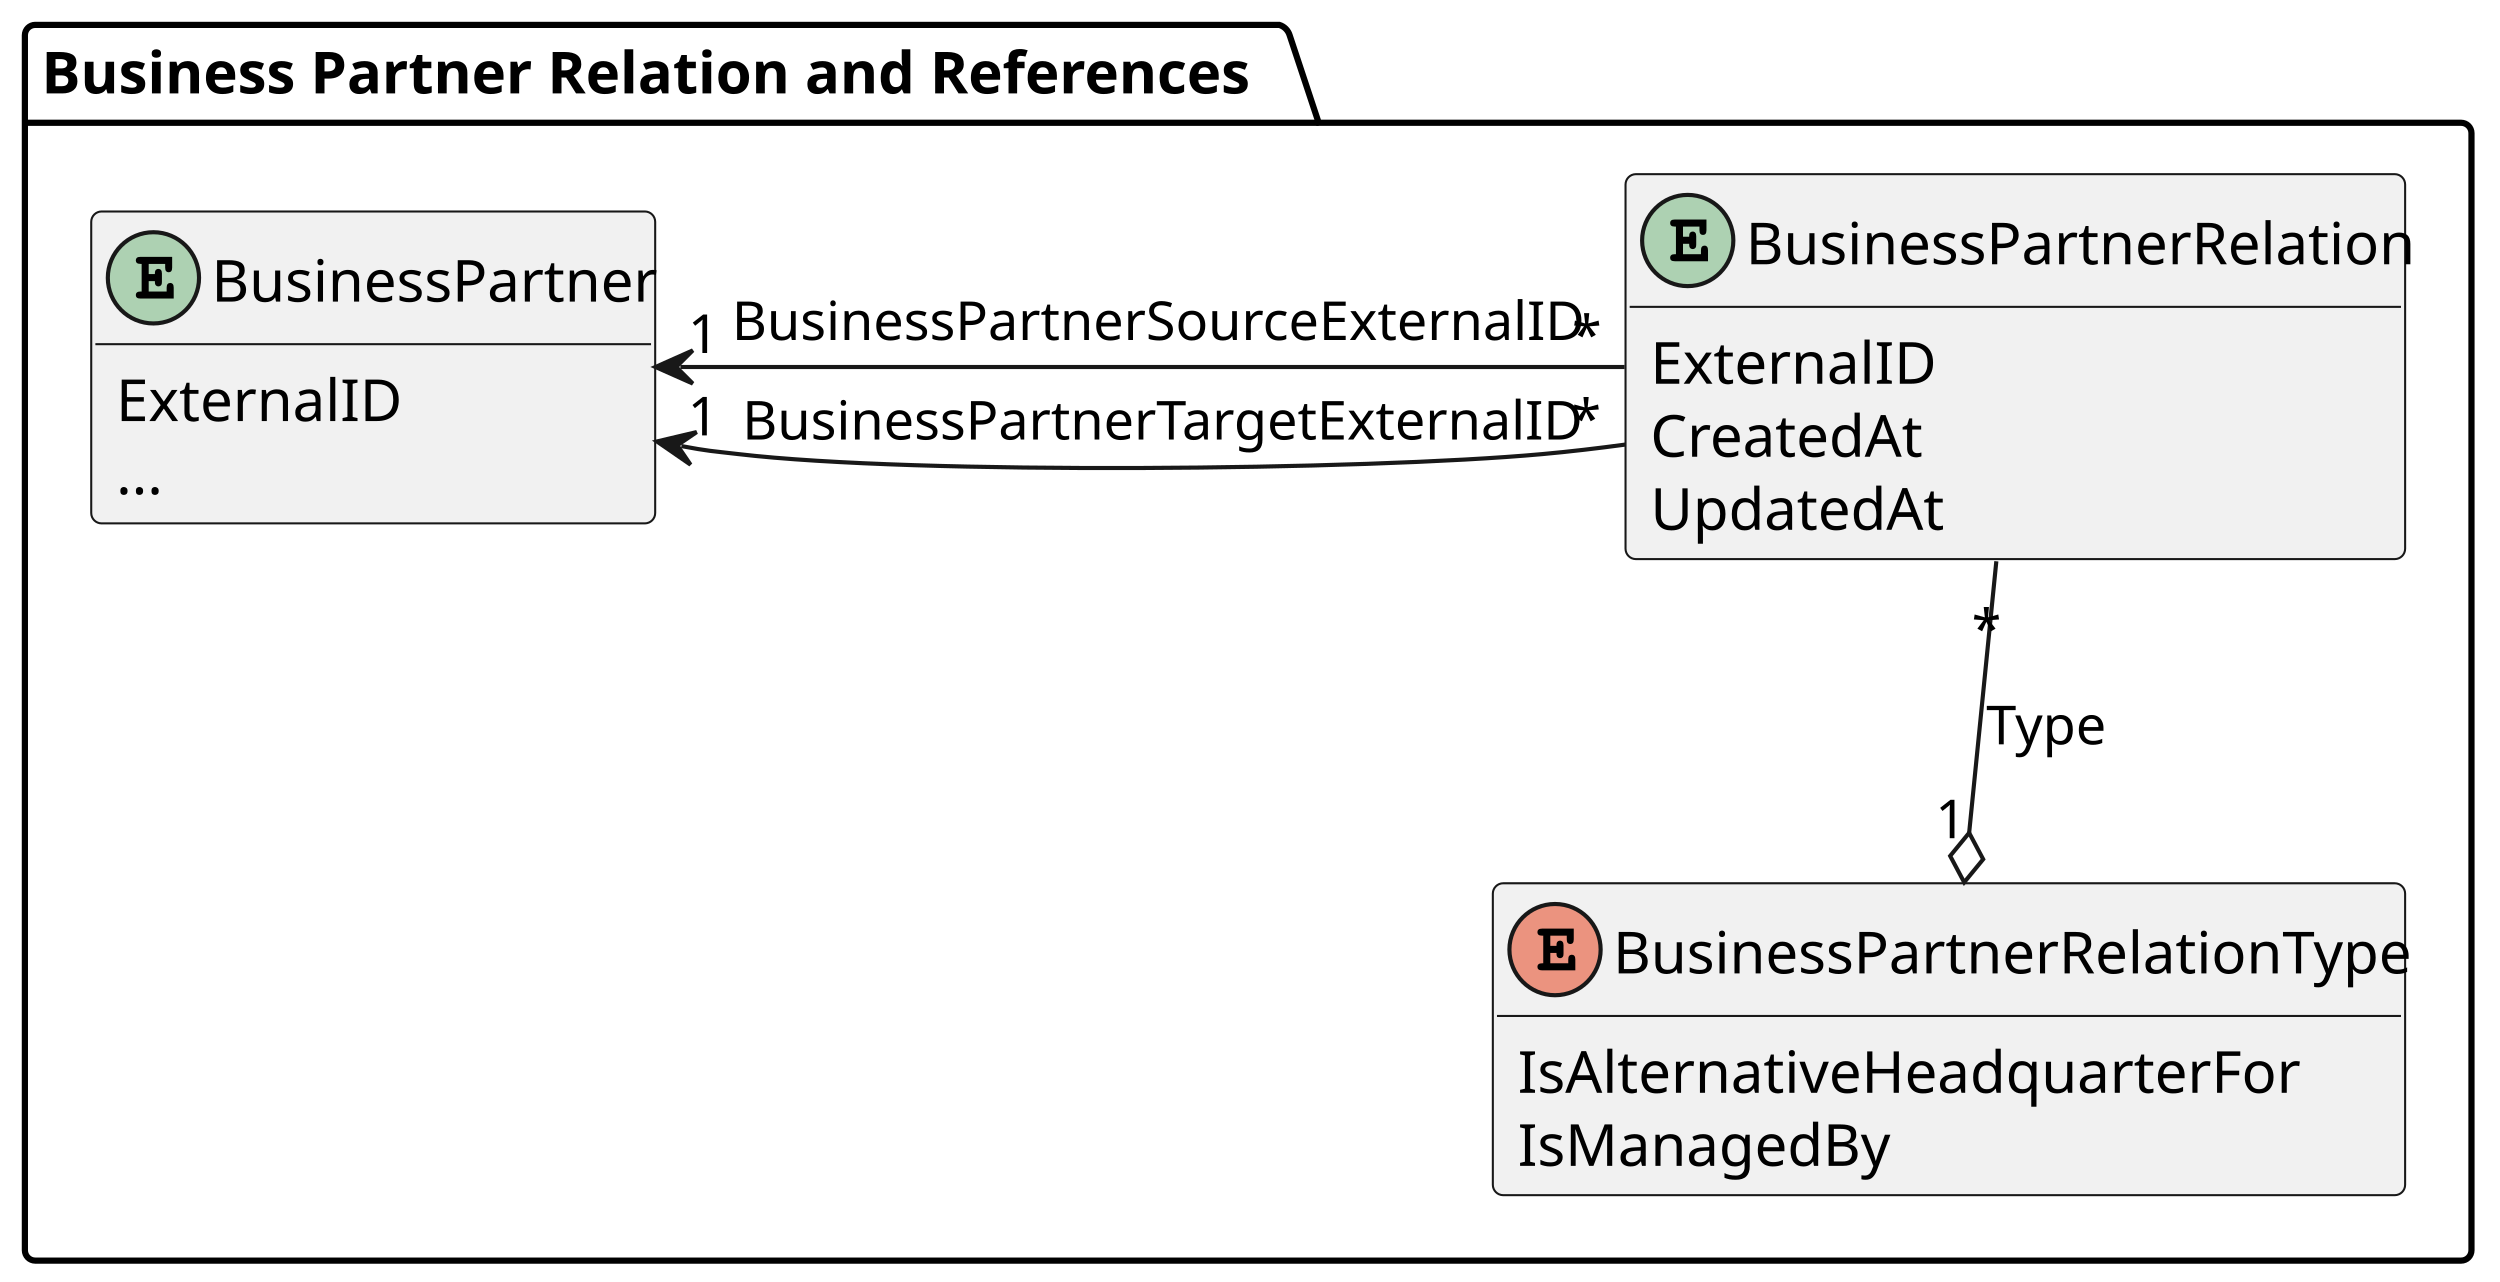
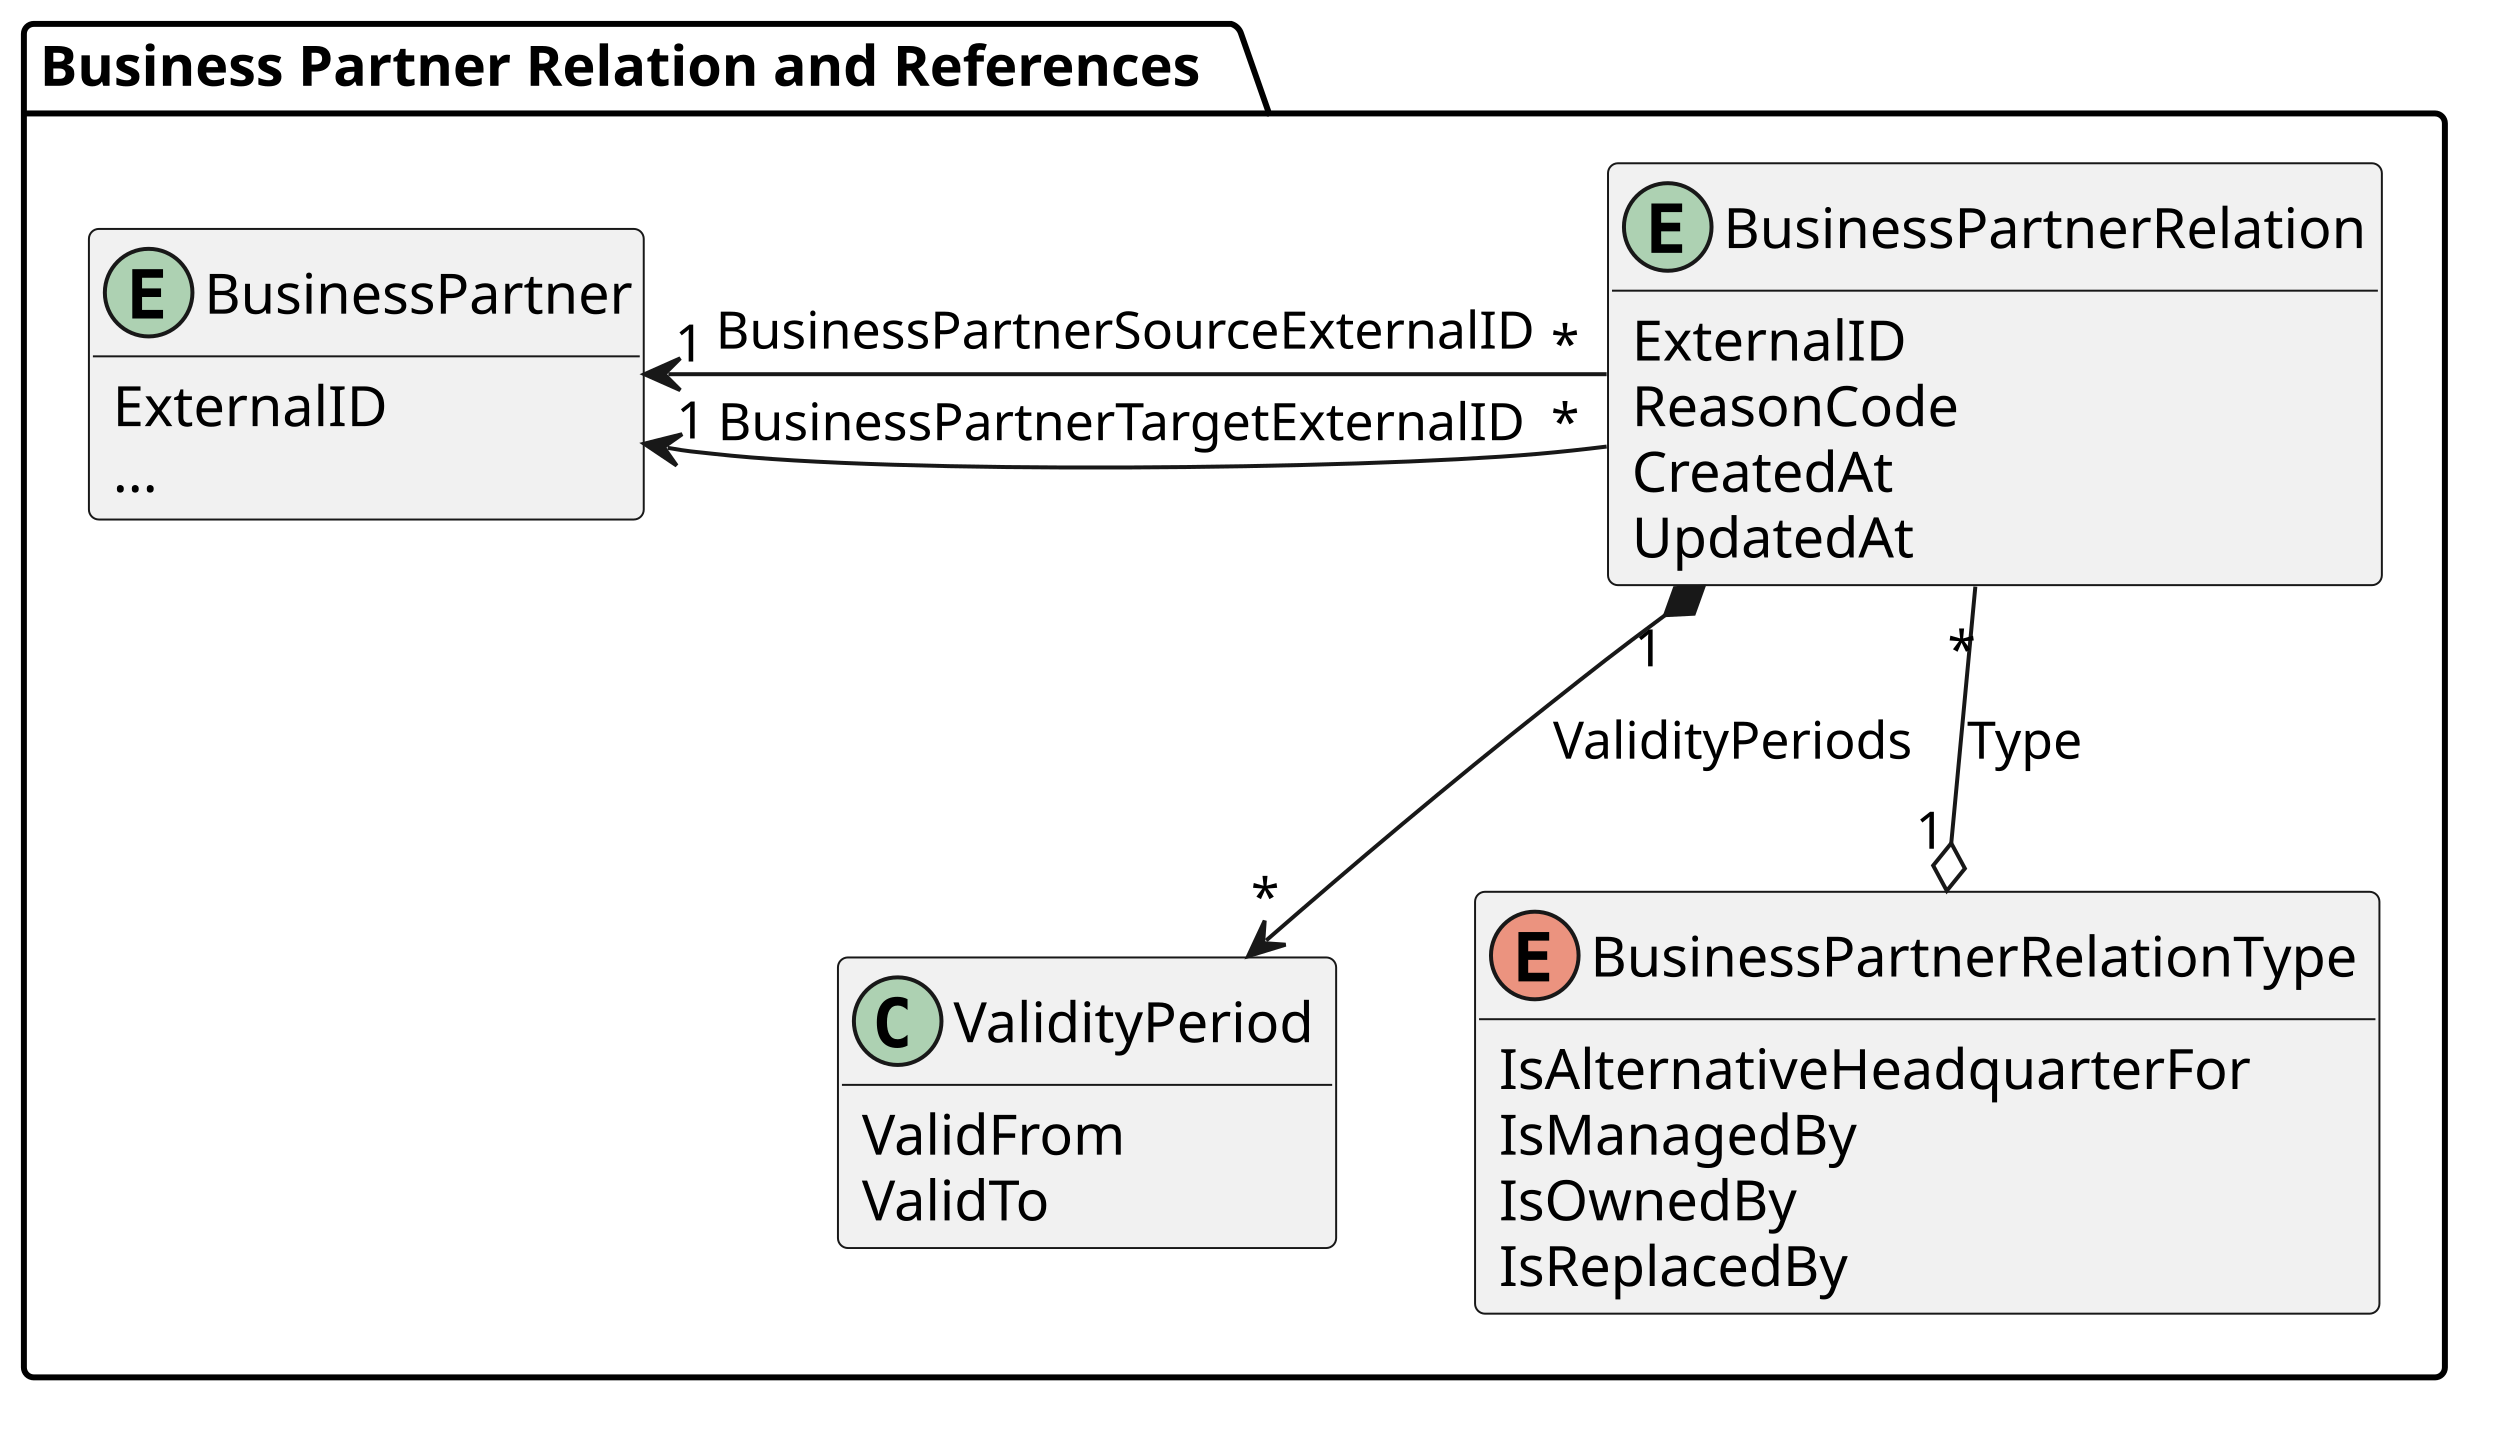
- <svg xmlns="http://www.w3.org/2000/svg" contentStyleType="text/css" height="161.979px" preserveAspectRatio="none" style="width:314px;height:161px;background:#FFFFFF;" version="1.1" viewBox="0 0 314 161" width="314.062px" zoomAndPan="magnify">
+ <svg xmlns="http://www.w3.org/2000/svg" contentStyleType="text/css" data-diagram-type="CLASS" height="187.5px" preserveAspectRatio="none" style="width:327px;height:187px;background:#FFFFFF;" version="1.1" viewBox="0 0 327 187" width="327.604px" zoomAndPan="magnify">
  <defs />
  <g>
-     <g id="cluster_Business Partner Relation and References">
-       <path d="M4.427,3.125 L160.677,3.125 A1.953,1.953 0 0 1 161.979,4.427 L165.625,15.421 L309.115,15.421 A1.302,1.302 0 0 1 310.417,16.724 L310.417,157.031 A1.302,1.302 0 0 1 309.115,158.333 L4.427,158.333 A1.302,1.302 0 0 1 3.125,157.031 L3.125,4.427 A1.302,1.302 0 0 1 4.427,3.125 " fill="none" style="stroke:#000000;stroke-width:0.781;" />
-       <line style="stroke:#000000;stroke-width:0.781;" x1="3.125" x2="165.625" y1="15.421" y2="15.421" />
-       <text fill="#000000" font-family="sans-serif" font-size="7.292" font-weight="bold" lengthAdjust="spacing" textLength="155.729" x="5.208" y="11.736">Business Partner Relation and References</text>
+     <g class="cluster" data-qualified-name="Business Partner Relation and References" data-source-line="4" id="ent0002">
+       <path d="M4.427,3.125 L161.039,3.125 A1.953,1.953 0 0 1 162.341,4.427 L165.987,14.838 L318.49,14.838 A1.302,1.302 0 0 1 319.792,16.14 L319.792,178.859 A1.302,1.302 0 0 1 318.49,180.161 L4.427,180.161 A1.302,1.302 0 0 1 3.125,178.859 L3.125,4.427 A1.302,1.302 0 0 1 4.427,3.125" fill="none" style="stroke:#000000;stroke-width:0.781;" />
+       <line style="stroke:#000000;stroke-width:0.781;" x1="3.125" x2="165.987" y1="14.838" y2="14.838" />
+       <text fill="#000000" font-family="sans-serif" font-size="7.292" font-weight="700" lengthAdjust="spacing" textLength="156.091" x="5.208" y="11.216">Business Partner Relation and References</text>
    </g>
-     <g id="elem_BusinessPartner">
-       <rect codeLine="5" fill="#F1F1F1" height="39.176" id="BusinessPartner" rx="1.302" ry="1.302" style="stroke:#181818;stroke-width:0.26;" width="70.833" x="11.458" y="26.562" />
-       <ellipse cx="19.271" cy="34.896" fill="#ADD1B2" rx="5.729" ry="5.729" style="stroke:#181818;stroke-width:0.521;" />
-       <path d="M18.677,35.311 L18.677,36.613 L20.931,36.613 L20.931,36.133 Q20.931,35.815 21.053,35.677 Q21.183,35.539 21.379,35.539 Q21.574,35.539 21.696,35.677 Q21.818,35.815 21.818,36.133 L21.818,37.5 L17.651,37.5 Q17.326,37.5 17.188,37.378 Q17.057,37.256 17.057,37.052 Q17.057,36.857 17.196,36.735 Q17.334,36.613 17.651,36.613 L17.79,36.613 L17.79,33.146 L17.651,33.146 Q17.326,33.146 17.188,33.024 Q17.057,32.902 17.057,32.699 Q17.057,32.503 17.188,32.381 Q17.326,32.259 17.651,32.259 L21.623,32.259 L21.623,33.61 Q21.623,33.927 21.501,34.066 Q21.387,34.196 21.183,34.196 Q20.988,34.196 20.866,34.066 Q20.744,33.927 20.744,33.61 L20.744,33.146 L18.677,33.146 L18.677,34.424 L19.45,34.424 Q19.45,34.082 19.515,33.984 Q19.653,33.773 19.898,33.773 Q20.093,33.773 20.215,33.911 Q20.337,34.041 20.337,34.359 L20.337,35.384 Q20.337,35.669 20.272,35.767 Q20.134,35.97 19.898,35.97 Q19.653,35.97 19.515,35.758 Q19.45,35.661 19.45,35.311 L18.677,35.311 Z " fill="#000000" />
-       <text fill="#000000" font-family="sans-serif" font-size="7.292" lengthAdjust="spacing" textLength="54.167" x="26.562" y="37.879">BusinessPartner</text>
-       <line style="stroke:#181818;stroke-width:0.26;" x1="11.979" x2="81.771" y1="43.229" y2="43.229" />
-       <text fill="#000000" font-family="sans-serif" font-size="7.292" lengthAdjust="spacing" textLength="33.333" x="14.583" y="52.882">ExternalID</text>
-       <text fill="#000000" font-family="sans-serif" font-size="7.292" lengthAdjust="spacing" textLength="6.25" x="14.583" y="62.053">...</text>
+     <g class="entity" data-qualified-name="Business Partner Relation and References.BusinessPartner" data-source-line="5" id="ent0003">
+       <rect fill="#F1F1F1" height="38.009" rx="1.302" ry="1.302" style="stroke:#181818;stroke-width:0.26;" width="72.572" x="11.63" y="29.943" />
+       <ellipse cx="19.443" cy="38.276" fill="#ADD1B2" rx="5.729" ry="5.729" style="stroke:#181818;stroke-width:0.521;" />
+       <path d="M21.325,41.661 L17.304,41.661 L17.304,35.207 L21.325,35.207 L21.325,36.331 L18.58,36.331 L18.58,37.723 L21.066,37.723 L21.066,38.847 L18.58,38.847 L18.58,40.537 L21.325,40.537 Z " fill="#000000" />
+       <text fill="#000000" font-family="sans-serif" font-size="7.292" lengthAdjust="spacing" textLength="55.905" x="26.734" y="41.032">BusinessPartner</text>
+       <line style="stroke:#181818;stroke-width:0.26;" x1="12.151" x2="83.681" y1="46.609" y2="46.609" />
+       <text fill="#000000" font-family="sans-serif" font-size="7.292" lengthAdjust="spacing" textLength="36.419" x="14.755" y="55.742">ExternalID</text>
+       <text fill="#000000" font-family="sans-serif" font-size="7.292" lengthAdjust="spacing" textLength="6.921" x="14.755" y="64.33">...</text>
    </g>
-     <g id="elem_BusinessPartnerRelation">
-       <rect codeLine="10" fill="#F1F1F1" height="48.348" id="BusinessPartnerRelation" rx="1.302" ry="1.302" style="stroke:#181818;stroke-width:0.26;" width="97.917" x="204.167" y="21.875" />
-       <ellipse cx="211.979" cy="30.208" fill="#ADD1B2" rx="5.729" ry="5.729" style="stroke:#181818;stroke-width:0.521;" />
-       <path d="M211.385,30.623 L211.385,31.925 L213.639,31.925 L213.639,31.445 Q213.639,31.128 213.761,30.99 Q213.892,30.851 214.087,30.851 Q214.282,30.851 214.404,30.99 Q214.526,31.128 214.526,31.445 L214.526,32.812 L210.36,32.812 Q210.034,32.812 209.896,32.69 Q209.766,32.568 209.766,32.365 Q209.766,32.17 209.904,32.047 Q210.042,31.925 210.36,31.925 L210.498,31.925 L210.498,28.459 L210.36,28.459 Q210.034,28.459 209.896,28.337 Q209.766,28.215 209.766,28.011 Q209.766,27.816 209.896,27.694 Q210.034,27.572 210.36,27.572 L214.331,27.572 L214.331,28.922 Q214.331,29.24 214.209,29.378 Q214.095,29.509 213.892,29.509 Q213.696,29.509 213.574,29.378 Q213.452,29.24 213.452,28.922 L213.452,28.459 L211.385,28.459 L211.385,29.736 L212.158,29.736 Q212.158,29.395 212.223,29.297 Q212.362,29.085 212.606,29.085 Q212.801,29.085 212.923,29.224 Q213.045,29.354 213.045,29.671 L213.045,30.697 Q213.045,30.981 212.98,31.079 Q212.842,31.283 212.606,31.283 Q212.362,31.283 212.223,31.071 Q212.158,30.973 212.158,30.623 L211.385,30.623 Z " fill="#000000" />
-       <text fill="#000000" font-family="sans-serif" font-size="7.292" lengthAdjust="spacing" textLength="81.25" x="219.271" y="33.192">BusinessPartnerRelation</text>
-       <line style="stroke:#181818;stroke-width:0.26;" x1="204.688" x2="301.562" y1="38.542" y2="38.542" />
-       <text fill="#000000" font-family="sans-serif" font-size="7.292" lengthAdjust="spacing" textLength="33.333" x="207.292" y="48.194">ExternalID</text>
-       <text fill="#000000" font-family="sans-serif" font-size="7.292" lengthAdjust="spacing" textLength="33.333" x="207.292" y="57.366">CreatedAt</text>
-       <text fill="#000000" font-family="sans-serif" font-size="7.292" lengthAdjust="spacing" textLength="34.375" x="207.292" y="66.537">UpdatedAt</text>
+     <g class="entity" data-qualified-name="Business Partner Relation and References.BusinessPartnerRelation" data-source-line="10" id="ent0004">
+       <rect fill="#F1F1F1" height="55.184" rx="1.302" ry="1.302" style="stroke:#181818;stroke-width:0.26;" width="101.219" x="210.328" y="21.354" />
+       <ellipse cx="218.141" cy="29.688" fill="#ADD1B2" rx="5.729" ry="5.729" style="stroke:#181818;stroke-width:0.521;" />
+       <path d="M220.023,33.073 L216.002,33.073 L216.002,26.618 L220.023,26.618 L220.023,27.742 L217.278,27.742 L217.278,29.134 L219.764,29.134 L219.764,30.258 L217.278,30.258 L217.278,31.949 L220.023,31.949 Z " fill="#000000" />
+       <text fill="#000000" font-family="sans-serif" font-size="7.292" lengthAdjust="spacing" textLength="84.552" x="225.432" y="32.443">BusinessPartnerRelation</text>
+       <line style="stroke:#181818;stroke-width:0.26;" x1="210.849" x2="311.026" y1="38.021" y2="38.021" />
+       <text fill="#000000" font-family="sans-serif" font-size="7.292" lengthAdjust="spacing" textLength="36.419" x="213.453" y="47.154">ExternalID</text>
+       <text fill="#000000" font-family="sans-serif" font-size="7.292" lengthAdjust="spacing" textLength="43.597" x="213.453" y="55.741">ReasonCode</text>
+       <text fill="#000000" font-family="sans-serif" font-size="7.292" lengthAdjust="spacing" textLength="35.255" x="213.453" y="64.329">CreatedAt</text>
+       <text fill="#000000" font-family="sans-serif" font-size="7.292" lengthAdjust="spacing" textLength="37.395" x="213.453" y="72.917">UpdatedAt</text>
    </g>
-     <g id="elem_BusinessPartnerRelationType">
-       <rect codeLine="39" fill="#F1F1F1" height="39.176" id="BusinessPartnerRelationType" rx="1.302" ry="1.302" style="stroke:#181818;stroke-width:0.26;" width="114.583" x="187.5" y="110.938" />
-       <ellipse cx="195.312" cy="119.271" fill="#EB937F" rx="5.729" ry="5.729" style="stroke:#181818;stroke-width:0.521;" />
-       <path d="M194.718,119.686 L194.718,120.988 L196.973,120.988 L196.973,120.508 Q196.973,120.19 197.095,120.052 Q197.225,119.914 197.42,119.914 Q197.616,119.914 197.738,120.052 Q197.86,120.19 197.86,120.508 L197.86,121.875 L193.693,121.875 Q193.368,121.875 193.229,121.753 Q193.099,121.631 193.099,121.427 Q193.099,121.232 193.237,121.11 Q193.376,120.988 193.693,120.988 L193.831,120.988 L193.831,117.521 L193.693,117.521 Q193.368,117.521 193.229,117.399 Q193.099,117.277 193.099,117.074 Q193.099,116.878 193.229,116.756 Q193.368,116.634 193.693,116.634 L197.664,116.634 L197.664,117.985 Q197.664,118.302 197.542,118.441 Q197.428,118.571 197.225,118.571 Q197.03,118.571 196.908,118.441 Q196.786,118.302 196.786,117.985 L196.786,117.521 L194.718,117.521 L194.718,118.799 L195.492,118.799 Q195.492,118.457 195.557,118.359 Q195.695,118.148 195.939,118.148 Q196.134,118.148 196.256,118.286 Q196.379,118.416 196.379,118.734 L196.379,119.759 Q196.379,120.044 196.314,120.142 Q196.175,120.345 195.939,120.345 Q195.695,120.345 195.557,120.133 Q195.492,120.036 195.492,119.686 L194.718,119.686 Z " fill="#000000" />
-       <text fill="#000000" font-family="sans-serif" font-size="7.292" lengthAdjust="spacing" textLength="97.917" x="202.604" y="122.254">BusinessPartnerRelationType</text>
-       <line style="stroke:#181818;stroke-width:0.26;" x1="188.021" x2="301.562" y1="127.604" y2="127.604" />
-       <text fill="#000000" font-family="sans-serif" font-size="7.292" lengthAdjust="spacing" textLength="92.708" x="190.625" y="137.257">IsAlternativeHeadquarterFor</text>
-       <text fill="#000000" font-family="sans-serif" font-size="7.292" lengthAdjust="spacing" textLength="44.271" x="190.625" y="146.428">IsManagedBy</text>
+     <g class="entity" data-qualified-name="Business Partner Relation and References.ValidityPeriod" data-source-line="17" id="ent0005">
+       <rect fill="#F1F1F1" height="38.009" rx="1.302" ry="1.302" style="stroke:#181818;stroke-width:0.26;" width="65.163" x="109.604" y="125.234" />
+       <ellipse cx="117.417" cy="133.568" fill="#ADD1B2" rx="5.729" ry="5.729" style="stroke:#181818;stroke-width:0.521;" />
+       <path d="M118.705,136.767 Q118.402,136.923 118.069,137.001 Q117.736,137.078 117.369,137.078 Q116.063,137.078 115.376,136.218 Q114.688,135.358 114.688,133.732 Q114.688,132.102 115.376,131.242 Q116.063,130.382 117.369,130.382 Q117.736,130.382 118.074,130.459 Q118.411,130.537 118.705,130.693 L118.705,132.111 Q118.376,131.808 118.067,131.668 Q117.758,131.527 117.429,131.527 Q116.729,131.527 116.372,132.083 Q116.016,132.638 116.016,133.732 Q116.016,134.822 116.372,135.377 Q116.729,135.933 117.429,135.933 Q117.758,135.933 118.067,135.792 Q118.376,135.652 118.705,135.349 Z " fill="#000000" />
+       <text fill="#000000" font-family="sans-serif" font-size="7.292" lengthAdjust="spacing" textLength="48.496" x="124.708" y="136.323">ValidityPeriod</text>
+       <line style="stroke:#181818;stroke-width:0.26;" x1="110.125" x2="174.246" y1="141.901" y2="141.901" />
+       <text fill="#000000" font-family="sans-serif" font-size="7.292" lengthAdjust="spacing" textLength="35.778" x="112.729" y="151.034">ValidFrom</text>
+       <text fill="#000000" font-family="sans-serif" font-size="7.292" lengthAdjust="spacing" textLength="26.689" x="112.729" y="159.622">ValidTo</text>
    </g>
-     <g id="link_BusinessPartner_BusinessPartnerRelation">
-       <path codeLine="46" d="M85.453,46.094 C119.031,46.094 166.609,46.094 204.057,46.094 " fill="none" id="BusinessPartner-backto-BusinessPartnerRelation" style="stroke:#181818;stroke-width:0.521;" />
-       <polygon fill="#181818" points="82.328,46.094,87.016,48.177,84.932,46.094,87.016,44.01,82.328,46.094" style="stroke:#181818;stroke-width:0.521;" />
-       <text fill="#000000" font-family="sans-serif" font-size="6.771" lengthAdjust="spacing" textLength="102.604" x="91.927" y="42.706">BusinessPartnerSourceExternalID</text>
-       <text fill="#000000" font-family="sans-serif" font-size="6.771" lengthAdjust="spacing" textLength="3.646" x="86.405" y="44.337">1</text>
-       <text fill="#000000" font-family="sans-serif" font-size="6.771" lengthAdjust="spacing" textLength="2.604" x="197.439" y="44.468">*</text>
+     <g class="entity" data-qualified-name="Business Partner Relation and References.BusinessPartnerRelationType" data-source-line="22" id="ent0006">
+       <rect fill="#F1F1F1" height="55.184" rx="1.302" ry="1.302" style="stroke:#181818;stroke-width:0.26;" width="118.291" x="192.938" y="116.646" />
+       <ellipse cx="200.75" cy="124.979" fill="#EB937F" rx="5.729" ry="5.729" style="stroke:#181818;stroke-width:0.521;" />
+       <path d="M202.632,128.365 L198.612,128.365 L198.612,121.91 L202.632,121.91 L202.632,123.034 L199.887,123.034 L199.887,124.426 L202.373,124.426 L202.373,125.55 L199.887,125.55 L199.887,127.24 L202.632,127.24 Z " fill="#000000" />
+       <text fill="#000000" font-family="sans-serif" font-size="7.292" lengthAdjust="spacing" textLength="101.624" x="208.042" y="127.735">BusinessPartnerRelationType</text>
+       <line style="stroke:#181818;stroke-width:0.26;" x1="193.458" x2="310.707" y1="133.312" y2="133.312" />
+       <text fill="#000000" font-family="sans-serif" font-size="7.292" lengthAdjust="spacing" textLength="99.26" x="196.062" y="142.445">IsAlternativeHeadquarterFor</text>
+       <text fill="#000000" font-family="sans-serif" font-size="7.292" lengthAdjust="spacing" textLength="45.879" x="196.062" y="151.033">IsManagedBy</text>
+       <text fill="#000000" font-family="sans-serif" font-size="7.292" lengthAdjust="spacing" textLength="38.281" x="196.062" y="159.621">IsOwnedBy</text>
+       <text fill="#000000" font-family="sans-serif" font-size="7.292" lengthAdjust="spacing" textLength="45.605" x="196.062" y="168.208">IsReplacedBy</text>
    </g>
-     <g id="link_BusinessPartner_BusinessPartnerRelation">
-       <path codeLine="47" d="M85.581,56.027 C89.008,56.672 89.375,56.641 92.708,57.031 C115.01,59.656 171.391,59.073 193.75,57.031 C197.141,56.724 200.63,56.312 204.135,55.839 " fill="none" id="BusinessPartner-backto-BusinessPartnerRelation-1" style="stroke:#181818;stroke-width:0.521;" />
-       <polygon fill="#181818" points="82.51,55.448,86.731,58.363,85.07,55.93,87.503,54.269,82.51,55.448" style="stroke:#181818;stroke-width:0.521;" />
-       <text fill="#000000" font-family="sans-serif" font-size="6.771" lengthAdjust="spacing" textLength="100" x="93.229" y="55.206">BusinessPartnerTargetExternalID</text>
-       <text fill="#000000" font-family="sans-serif" font-size="6.771" lengthAdjust="spacing" textLength="3.646" x="86.373" y="54.682">1</text>
-       <text fill="#000000" font-family="sans-serif" font-size="6.771" lengthAdjust="spacing" textLength="2.604" x="197.367" y="55.007">*</text>
+     <g class="link" data-entity-1="ent0003" data-entity-2="ent0004" data-link-type="dependency" data-source-line="29" id="lnk8">
+       <path codeLine="29" d="M87.417,48.948 C122.057,48.948 171.385,48.948 210.146,48.948" fill="none" id="BusinessPartner-backto-BusinessPartnerRelation" style="stroke:#181818;stroke-width:0.521;" />
+       <polygon fill="#181818" points="84.292,48.948,88.979,51.031,86.896,48.948,88.979,46.865,84.292,48.948" style="stroke:#181818;stroke-width:0.521;" />
+       <text fill="#000000" font-family="sans-serif" font-size="6.771" lengthAdjust="spacing" textLength="107.748" x="93.62" y="45.598">BusinessPartnerSourceExternalID</text>
+       <text fill="#000000" font-family="sans-serif" font-size="6.771" lengthAdjust="spacing" textLength="4.281" x="88.264" y="47.287">1</text>
+       <text fill="#000000" font-family="sans-serif" font-size="6.771" lengthAdjust="spacing" textLength="3.263" x="202.854" y="47.377">*</text>
    </g>
-     <g id="link_BusinessPartnerRelation_BusinessPartnerRelationType">
-       <path codeLine="48" d="M250.74,70.495 C249.458,83.287 248.522,92.614 247.325,104.604 " fill="none" id="BusinessPartnerRelation-to-BusinessPartnerRelationType" style="stroke:#181818;stroke-width:0.521;" />
-       <polygon fill="none" points="246.703,110.823,249.087,107.921,247.325,104.604,244.941,107.506,246.703,110.823" style="stroke:#181818;stroke-width:0.521;" />
-       <text fill="#000000" font-family="sans-serif" font-size="6.771" lengthAdjust="spacing" textLength="14.583" x="249.479" y="93.487">Type</text>
-       <text fill="#000000" font-family="sans-serif" font-size="6.771" lengthAdjust="spacing" textLength="2.604" x="247.64" y="81.381">*</text>
-       <text fill="#000000" font-family="sans-serif" font-size="6.771" lengthAdjust="spacing" textLength="3.646" x="243.073" y="105.283">1</text>
+     <g class="link" data-entity-1="ent0003" data-entity-2="ent0004" data-link-type="dependency" data-source-line="30" id="lnk10">
+       <path codeLine="30" d="M87.328,58.575 C90.396,59.111 90.385,59.026 93.359,59.365 C117.167,62.057 177.302,61.427 201.172,59.365 C204.109,59.109 207.12,58.786 210.151,58.411" fill="none" id="BusinessPartner-backto-BusinessPartnerRelation-1" style="stroke:#181818;stroke-width:0.521;" />
+       <polygon fill="#181818" points="84.25,58.036,88.509,60.896,86.815,58.485,89.226,56.792,84.25,58.036" style="stroke:#181818;stroke-width:0.521;" />
+       <text fill="#000000" font-family="sans-serif" font-size="6.771" lengthAdjust="spacing" textLength="107.047" x="93.88" y="57.577">BusinessPartnerTargetExternalID</text>
+       <text fill="#000000" font-family="sans-serif" font-size="6.771" lengthAdjust="spacing" textLength="4.281" x="88.458" y="57.346">1</text>
+       <text fill="#000000" font-family="sans-serif" font-size="6.771" lengthAdjust="spacing" textLength="3.263" x="202.86" y="57.594">*</text>
+     </g>
+     <g class="link" data-entity-1="ent0004" data-entity-2="ent0006" data-link-type="aggregation" data-source-line="31" id="lnk11">
+       <path codeLine="31" d="M258.375,76.729 C257.203,89.234 256.396,97.798 255.224,110.293" fill="none" id="BusinessPartnerRelation-to-BusinessPartnerRelationType" style="stroke:#181818;stroke-width:0.521;" />
+       <polygon fill="none" points="254.641,116.516,257.007,113.599,255.224,110.293,252.858,113.21,254.641,116.516" style="stroke:#181818;stroke-width:0.521;" />
+       <text fill="#000000" font-family="sans-serif" font-size="6.771" lengthAdjust="spacing" textLength="15.853" x="257.297" y="99.234">Type</text>
+       <text fill="#000000" font-family="sans-serif" font-size="6.771" lengthAdjust="spacing" textLength="3.263" x="254.73" y="87.346">*</text>
+       <text fill="#000000" font-family="sans-serif" font-size="6.771" lengthAdjust="spacing" textLength="4.281" x="250.545" y="111.01">1</text>
+     </g>
+     <g class="link" data-entity-1="ent0004" data-entity-2="ent0005" data-link-type="composition" data-source-line="32" id="lnk12">
+       <path codeLine="32" d="M217.798,80.463 C211.001,85.505 209.052,87.068 202.604,92.167 C189.25,102.729 177.076,113.043 165.613,123.016" fill="none" id="BusinessPartnerRelation-ValidityPeriod" style="stroke:#181818;stroke-width:0.521;" />
+       <polygon fill="#181818" points="222.818,76.74,219.067,76.928,217.798,80.463,221.549,80.275,222.818,76.74" style="stroke:#181818;stroke-width:0.521;" />
+       <polygon fill="#181818" points="163.255,125.068,168.159,123.563,165.22,123.358,165.424,120.419,163.255,125.068" style="stroke:#181818;stroke-width:0.521;" />
+       <text fill="#000000" font-family="sans-serif" font-size="6.771" lengthAdjust="spacing" textLength="48.483" x="203.125" y="99.234">ValidityPeriods</text>
+       <text fill="#000000" font-family="sans-serif" font-size="6.771" lengthAdjust="spacing" textLength="4.281" x="213.758" y="87.159">1</text>
+       <text fill="#000000" font-family="sans-serif" font-size="6.771" lengthAdjust="spacing" textLength="3.263" x="163.617" y="119.705">*</text>
    </g>
  </g>
</svg>
